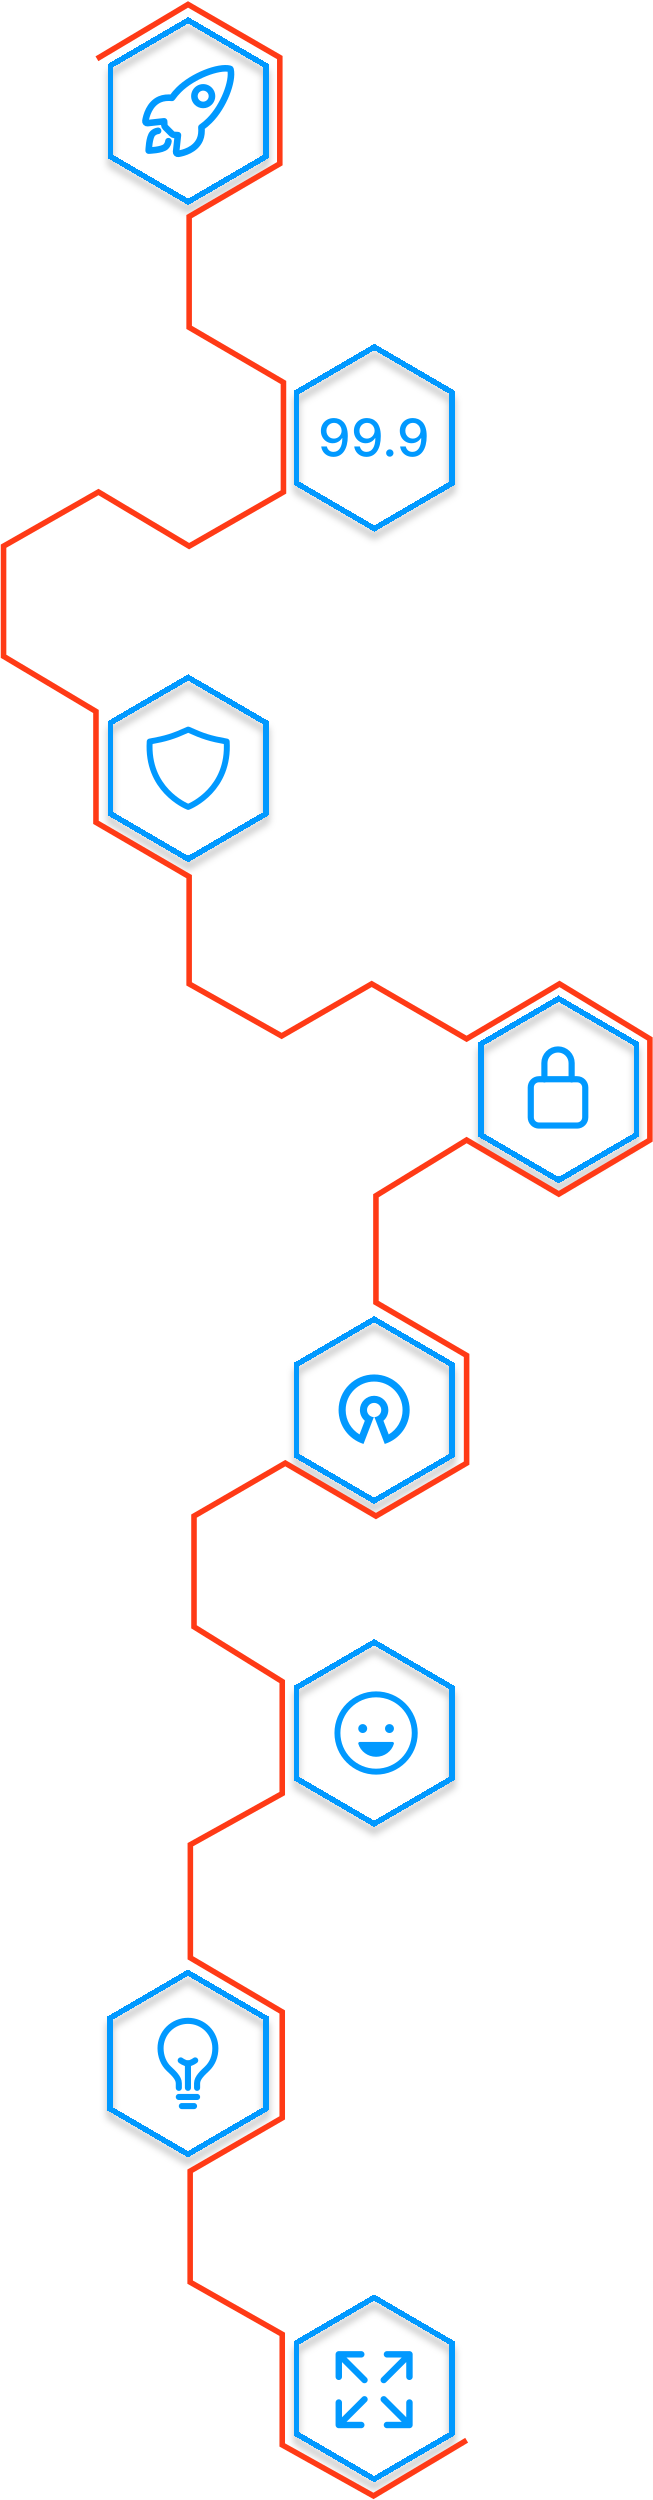
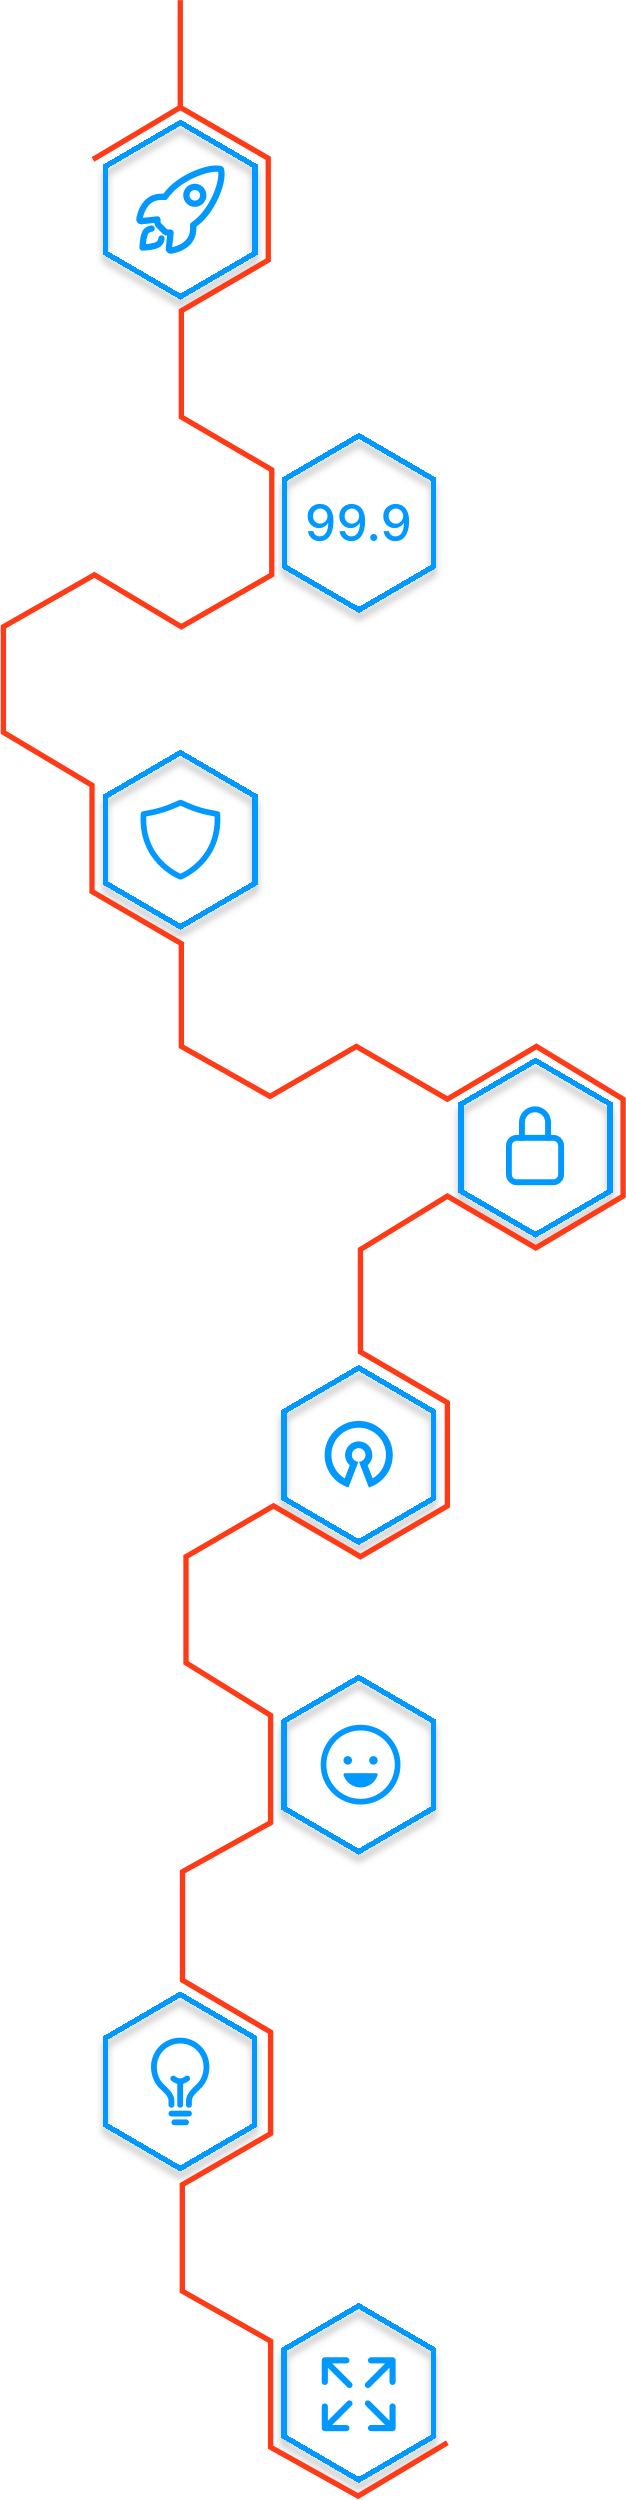
- <svg xmlns="http://www.w3.org/2000/svg" width="352" height="1348" viewBox="0 0 352 1348" fill="none">
-   <path d="M180.089 225.419C180.998 225.426 181.893 225.592 182.774 225.917C183.656 226.241 184.451 226.772 185.161 227.508C185.876 228.243 186.446 229.238 186.871 230.49C187.302 231.737 187.52 233.288 187.527 235.144C187.527 236.927 187.348 238.515 186.99 239.907C186.632 241.292 186.118 242.462 185.449 243.417C184.786 244.371 183.981 245.097 183.033 245.594C182.085 246.091 181.018 246.34 179.831 246.34C178.618 246.34 177.541 246.101 176.599 245.624C175.658 245.147 174.893 244.487 174.303 243.645C173.713 242.797 173.345 241.822 173.199 240.722H176.232C176.43 241.597 176.835 242.306 177.445 242.85C178.061 243.387 178.857 243.655 179.831 243.655C181.322 243.655 182.486 243.006 183.321 241.706C184.156 240.401 184.577 238.578 184.584 236.238H184.425C184.08 236.808 183.649 237.298 183.132 237.709C182.622 238.12 182.048 238.438 181.412 238.664C180.776 238.889 180.096 239.002 179.374 239.002C178.2 239.002 177.133 238.714 176.172 238.137C175.211 237.56 174.445 236.768 173.875 235.76C173.305 234.753 173.02 233.603 173.02 232.31C173.02 231.024 173.312 229.857 173.895 228.81C174.485 227.763 175.307 226.934 176.361 226.324C177.421 225.708 178.664 225.406 180.089 225.419ZM180.099 228.005C179.324 228.005 178.625 228.197 178.001 228.581C177.385 228.959 176.898 229.473 176.54 230.123C176.182 230.766 176.003 231.482 176.003 232.27C176.003 233.059 176.175 233.775 176.52 234.418C176.871 235.054 177.348 235.562 177.952 235.939C178.562 236.311 179.258 236.496 180.04 236.496C180.623 236.496 181.167 236.383 181.67 236.158C182.174 235.933 182.615 235.621 182.993 235.223C183.371 234.819 183.666 234.362 183.878 233.851C184.09 233.341 184.196 232.804 184.196 232.241C184.196 231.491 184.017 230.795 183.659 230.152C183.308 229.509 182.824 228.992 182.207 228.601C181.591 228.204 180.888 228.005 180.099 228.005ZM197.89 225.419C198.798 225.426 199.693 225.592 200.575 225.917C201.457 226.241 202.252 226.772 202.961 227.508C203.677 228.243 204.247 229.238 204.672 230.49C205.102 231.737 205.321 233.288 205.328 235.144C205.328 236.927 205.149 238.515 204.791 239.907C204.433 241.292 203.919 242.462 203.25 243.417C202.587 244.371 201.781 245.097 200.833 245.594C199.886 246.091 198.818 246.34 197.632 246.34C196.419 246.34 195.342 246.101 194.4 245.624C193.459 245.147 192.693 244.487 192.103 243.645C191.513 242.797 191.145 241.822 191 240.722H194.032C194.231 241.597 194.636 242.306 195.245 242.85C195.862 243.387 196.657 243.655 197.632 243.655C199.123 243.655 200.287 243.006 201.122 241.706C201.957 240.401 202.378 238.578 202.385 236.238H202.225C201.881 236.808 201.45 237.298 200.933 237.709C200.422 238.12 199.849 238.438 199.213 238.664C198.576 238.889 197.897 239.002 197.174 239.002C196.001 239.002 194.934 238.714 193.973 238.137C193.011 237.56 192.246 236.768 191.676 235.76C191.106 234.753 190.821 233.603 190.821 232.31C190.821 231.024 191.112 229.857 191.696 228.81C192.286 227.763 193.108 226.934 194.162 226.324C195.222 225.708 196.465 225.406 197.89 225.419ZM197.9 228.005C197.125 228.005 196.425 228.197 195.802 228.581C195.186 228.959 194.699 229.473 194.341 230.123C193.983 230.766 193.804 231.482 193.804 232.27C193.804 233.059 193.976 233.775 194.321 234.418C194.672 235.054 195.149 235.562 195.752 235.939C196.362 236.311 197.058 236.496 197.841 236.496C198.424 236.496 198.967 236.383 199.471 236.158C199.975 235.933 200.416 235.621 200.794 235.223C201.172 234.819 201.467 234.362 201.679 233.851C201.891 233.341 201.997 232.804 201.997 232.241C201.997 231.491 201.818 230.795 201.46 230.152C201.109 229.509 200.625 228.992 200.008 228.601C199.392 228.204 198.689 228.005 197.9 228.005ZM210.18 246.25C209.636 246.25 209.169 246.058 208.778 245.674C208.387 245.283 208.191 244.812 208.191 244.262C208.191 243.718 208.387 243.254 208.778 242.87C209.169 242.479 209.636 242.283 210.18 242.283C210.724 242.283 211.191 242.479 211.582 242.87C211.973 243.254 212.169 243.718 212.169 244.262C212.169 244.626 212.076 244.961 211.89 245.266C211.711 245.564 211.473 245.803 211.174 245.982C210.876 246.161 210.545 246.25 210.18 246.25ZM222.636 225.419C223.545 225.426 224.439 225.592 225.321 225.917C226.203 226.241 226.998 226.772 227.707 227.508C228.423 228.243 228.993 229.238 229.418 230.49C229.848 231.737 230.067 233.288 230.074 235.144C230.074 236.927 229.895 238.515 229.537 239.907C229.179 241.292 228.665 242.462 227.996 243.417C227.333 244.371 226.527 245.097 225.58 245.594C224.632 246.091 223.564 246.34 222.378 246.34C221.165 246.34 220.088 246.101 219.146 245.624C218.205 245.147 217.439 244.487 216.849 243.645C216.259 242.797 215.892 241.822 215.746 240.722H218.778C218.977 241.597 219.382 242.306 219.991 242.85C220.608 243.387 221.403 243.655 222.378 243.655C223.869 243.655 225.033 243.006 225.868 241.706C226.703 240.401 227.124 238.578 227.131 236.238H226.972C226.627 236.808 226.196 237.298 225.679 237.709C225.169 238.12 224.595 238.438 223.959 238.664C223.322 238.889 222.643 239.002 221.92 239.002C220.747 239.002 219.68 238.714 218.719 238.137C217.758 237.56 216.992 236.768 216.422 235.76C215.852 234.753 215.567 233.603 215.567 232.31C215.567 231.024 215.858 229.857 216.442 228.81C217.032 227.763 217.854 226.934 218.908 226.324C219.968 225.708 221.211 225.406 222.636 225.419ZM222.646 228.005C221.871 228.005 221.171 228.197 220.548 228.581C219.932 228.959 219.445 229.473 219.087 230.123C218.729 230.766 218.55 231.482 218.55 232.27C218.55 233.059 218.722 233.775 219.067 234.418C219.418 235.054 219.895 235.562 220.499 235.939C221.108 236.311 221.804 236.496 222.587 236.496C223.17 236.496 223.714 236.383 224.217 236.158C224.721 235.933 225.162 235.621 225.54 235.223C225.918 234.819 226.213 234.362 226.425 233.851C226.637 233.341 226.743 232.804 226.743 232.241C226.743 231.491 226.564 230.795 226.206 230.152C225.855 229.509 225.371 228.992 224.754 228.601C224.138 228.204 223.435 228.005 222.646 228.005Z" fill="#0199FF" />
+ <svg xmlns="http://www.w3.org/2000/svg" width="352" height="1406" viewBox="0 0 352 1406" fill="none">
+   <path d="M180.089 283.42C180.998 283.426 181.893 283.592 182.774 283.917C183.656 284.242 184.451 284.772 185.161 285.508C185.876 286.244 186.446 287.238 186.871 288.491C187.302 289.737 187.52 291.288 187.527 293.144C187.527 294.927 187.348 296.515 186.99 297.907C186.632 299.292 186.118 300.462 185.449 301.417C184.786 302.371 183.981 303.097 183.033 303.594C182.085 304.092 181.018 304.34 179.831 304.34C178.618 304.34 177.541 304.102 176.599 303.624C175.658 303.147 174.893 302.487 174.303 301.646C173.713 300.797 173.345 299.823 173.199 298.722H176.232C176.43 299.597 176.835 300.307 177.445 300.85C178.061 301.387 178.857 301.656 179.831 301.656C181.322 301.656 182.486 301.006 183.321 299.707C184.156 298.401 184.577 296.578 184.584 294.238H184.425C184.08 294.808 183.649 295.299 183.132 295.709C182.622 296.12 182.048 296.439 181.412 296.664C180.776 296.889 180.096 297.002 179.374 297.002C178.2 297.002 177.133 296.714 176.172 296.137C175.211 295.56 174.445 294.768 173.875 293.761C173.305 292.753 173.02 291.603 173.02 290.31C173.02 289.024 173.312 287.858 173.895 286.81C174.485 285.763 175.307 284.934 176.361 284.325C177.421 283.708 178.664 283.406 180.089 283.42ZM180.099 286.005C179.324 286.005 178.625 286.197 178.001 286.582C177.385 286.959 176.898 287.473 176.54 288.123C176.182 288.766 176.003 289.482 176.003 290.271C176.003 291.059 176.175 291.775 176.52 292.418C176.871 293.055 177.348 293.562 177.952 293.94C178.562 294.311 179.258 294.496 180.04 294.496C180.623 294.496 181.167 294.384 181.67 294.158C182.174 293.933 182.615 293.621 182.993 293.224C183.371 292.819 183.666 292.362 183.878 291.852C184.09 291.341 184.196 290.804 184.196 290.241C184.196 289.492 184.017 288.796 183.659 288.153C183.308 287.51 182.824 286.993 182.207 286.602C181.591 286.204 180.888 286.005 180.099 286.005ZM197.89 283.42C198.798 283.426 199.693 283.592 200.575 283.917C201.457 284.242 202.252 284.772 202.961 285.508C203.677 286.244 204.247 287.238 204.672 288.491C205.102 289.737 205.321 291.288 205.328 293.144C205.328 294.927 205.149 296.515 204.791 297.907C204.433 299.292 203.919 300.462 203.25 301.417C202.587 302.371 201.781 303.097 200.833 303.594C199.886 304.092 198.818 304.34 197.632 304.34C196.419 304.34 195.342 304.102 194.4 303.624C193.459 303.147 192.693 302.487 192.103 301.646C191.513 300.797 191.145 299.823 191 298.722H194.032C194.231 299.597 194.636 300.307 195.245 300.85C195.862 301.387 196.657 301.656 197.632 301.656C199.123 301.656 200.287 301.006 201.122 299.707C201.957 298.401 202.378 296.578 202.385 294.238H202.225C201.881 294.808 201.45 295.299 200.933 295.709C200.422 296.12 199.849 296.439 199.213 296.664C198.576 296.889 197.897 297.002 197.174 297.002C196.001 297.002 194.934 296.714 193.973 296.137C193.011 295.56 192.246 294.768 191.676 293.761C191.106 292.753 190.821 291.603 190.821 290.31C190.821 289.024 191.112 287.858 191.696 286.81C192.286 285.763 193.108 284.934 194.162 284.325C195.222 283.708 196.465 283.406 197.89 283.42ZM197.9 286.005C197.125 286.005 196.425 286.197 195.802 286.582C195.186 286.959 194.699 287.473 194.341 288.123C193.983 288.766 193.804 289.482 193.804 290.271C193.804 291.059 193.976 291.775 194.321 292.418C194.672 293.055 195.149 293.562 195.752 293.94C196.362 294.311 197.058 294.496 197.841 294.496C198.424 294.496 198.967 294.384 199.471 294.158C199.975 293.933 200.416 293.621 200.794 293.224C201.172 292.819 201.467 292.362 201.679 291.852C201.891 291.341 201.997 290.804 201.997 290.241C201.997 289.492 201.818 288.796 201.46 288.153C201.109 287.51 200.625 286.993 200.008 286.602C199.392 286.204 198.689 286.005 197.9 286.005ZM210.18 304.251C209.636 304.251 209.169 304.058 208.778 303.674C208.387 303.283 208.191 302.812 208.191 302.262C208.191 301.718 208.387 301.254 208.778 300.87C209.169 300.479 209.636 300.283 210.18 300.283C210.724 300.283 211.191 300.479 211.582 300.87C211.973 301.254 212.169 301.718 212.169 302.262C212.169 302.627 212.076 302.961 211.89 303.266C211.711 303.565 211.473 303.803 211.174 303.982C210.876 304.161 210.545 304.251 210.18 304.251ZM222.636 283.42C223.545 283.426 224.439 283.592 225.321 283.917C226.203 284.242 226.998 284.772 227.707 285.508C228.423 286.244 228.993 287.238 229.418 288.491C229.848 289.737 230.067 291.288 230.074 293.144C230.074 294.927 229.895 296.515 229.537 297.907C229.179 299.292 228.665 300.462 227.996 301.417C227.333 302.371 226.527 303.097 225.58 303.594C224.632 304.092 223.564 304.34 222.378 304.34C221.165 304.34 220.088 304.102 219.146 303.624C218.205 303.147 217.439 302.487 216.849 301.646C216.259 300.797 215.892 299.823 215.746 298.722H218.778C218.977 299.597 219.382 300.307 219.991 300.85C220.608 301.387 221.403 301.656 222.378 301.656C223.869 301.656 225.033 301.006 225.868 299.707C226.703 298.401 227.124 296.578 227.131 294.238H226.972C226.627 294.808 226.196 295.299 225.679 295.709C225.169 296.12 224.595 296.439 223.959 296.664C223.322 296.889 222.643 297.002 221.92 297.002C220.747 297.002 219.68 296.714 218.719 296.137C217.758 295.56 216.992 294.768 216.422 293.761C215.852 292.753 215.567 291.603 215.567 290.31C215.567 289.024 215.858 287.858 216.442 286.81C217.032 285.763 217.854 284.934 218.908 284.325C219.968 283.708 221.211 283.406 222.636 283.42ZM222.646 286.005C221.871 286.005 221.171 286.197 220.548 286.582C219.932 286.959 219.445 287.473 219.087 288.123C218.729 288.766 218.55 289.482 218.55 290.271C218.55 291.059 218.722 291.775 219.067 292.418C219.418 293.055 219.895 293.562 220.499 293.94C221.108 294.311 221.804 294.496 222.587 294.496C223.17 294.496 223.714 294.384 224.217 294.158C224.721 293.933 225.162 293.621 225.54 293.224C225.918 292.819 226.213 292.362 226.425 291.852C226.637 291.341 226.743 290.804 226.743 290.241C226.743 289.492 226.564 288.796 226.206 288.153C225.855 287.51 225.371 286.993 224.754 286.602C224.138 286.204 223.435 286.005 222.646 286.005Z" fill="#0199FF" />
  <g filter="url(#filter0_d_57_746)">
-     <path d="M143.444 438.725L101.477 463.197L59.51 438.725L59.51 389.755L101.477 365.284L143.444 389.755L143.444 438.725Z" stroke="#0199FF" stroke-width="3" shape-rendering="crispEdges" />
+     <path d="M143.444 496.725L101.477 521.197L59.51 496.725L59.51 447.756L101.477 423.284L143.444 447.756L143.444 496.725Z" stroke="#0199FF" stroke-width="3" shape-rendering="crispEdges" />
  </g>
  <g filter="url(#filter1_d_57_746)">
-     <path d="M343.158 611.912L301.191 636.384L259.224 611.912L259.224 562.943L301.191 538.471L343.158 562.943L343.158 611.912Z" stroke="#0199FF" stroke-width="3" shape-rendering="crispEdges" />
+     <path d="M343.158 669.912L301.191 694.384L259.224 669.912L259.224 620.943L301.191 596.471L343.158 620.943L343.158 669.912Z" stroke="#0199FF" stroke-width="3" shape-rendering="crispEdges" />
  </g>
  <g filter="url(#filter2_d_57_746)">
-     <path d="M243.691 784.761L201.724 809.233L159.758 784.761L159.758 735.792L201.724 711.32L243.691 735.792L243.691 784.761Z" stroke="#0199FF" stroke-width="3" shape-rendering="crispEdges" />
+     <path d="M243.691 842.761L201.724 867.233L159.758 842.761L159.758 793.792L201.724 769.32L243.691 793.792L243.691 842.761Z" stroke="#0199FF" stroke-width="3" shape-rendering="crispEdges" />
  </g>
  <g filter="url(#filter3_d_57_746)">
-     <path d="M243.693 958.925L201.726 983.397L159.759 958.925L159.759 909.955L201.726 885.484L243.693 909.955L243.693 958.925Z" stroke="#0199FF" stroke-width="3" shape-rendering="crispEdges" />
+     <path d="M243.693 1016.93L201.726 1041.4L159.759 1016.93L159.759 967.955L201.726 943.484L243.693 967.955L243.693 1016.93Z" stroke="#0199FF" stroke-width="3" shape-rendering="crispEdges" />
  </g>
  <g filter="url(#filter4_d_57_746)">
-     <path d="M143.309 1137.1L101.342 1161.58L59.375 1137.1L59.375 1088.13L101.342 1063.66L143.309 1088.13L143.309 1137.1Z" stroke="#0199FF" stroke-width="3" shape-rendering="crispEdges" />
+     <path d="M143.309 1195.1L101.342 1219.58L59.375 1195.1L59.375 1146.13L101.342 1121.66L143.309 1146.13L143.309 1195.1Z" stroke="#0199FF" stroke-width="3" shape-rendering="crispEdges" />
  </g>
  <g filter="url(#filter5_d_57_746)">
-     <path d="M243.691 1312.27L201.724 1336.74L159.757 1312.27L159.757 1263.3L201.724 1238.83L243.691 1263.3L243.691 1312.27Z" stroke="#0199FF" stroke-width="3" shape-rendering="crispEdges" />
+     <path d="M243.691 1370.27L201.724 1394.74L159.757 1370.27L159.757 1321.3L201.724 1296.83L243.691 1321.3L243.691 1370.27Z" stroke="#0199FF" stroke-width="3" shape-rendering="crispEdges" />
  </g>
  <g filter="url(#filter6_d_57_746)">
-     <path d="M243.826 260.546L201.859 285.018L159.892 260.546L159.892 211.577L201.859 187.105L243.826 211.577L243.826 260.546Z" stroke="#0199FF" stroke-width="3" shape-rendering="crispEdges" />
+     <path d="M243.826 318.547L201.859 343.018L159.892 318.547L159.892 269.577L201.859 245.105L243.826 269.577L243.826 318.547Z" stroke="#0199FF" stroke-width="3" shape-rendering="crispEdges" />
  </g>
  <g filter="url(#filter7_d_57_746)">
-     <path d="M143.443 84.376L101.476 108.847L59.51 84.376L59.51 35.406L101.476 10.934L143.443 35.406L143.443 84.376Z" stroke="#0199FF" stroke-width="3" shape-rendering="crispEdges" />
+     <path d="M143.443 142.376L101.476 166.848L59.51 142.376L59.51 93.406L101.476 68.934L143.443 93.406L143.443 142.376Z" stroke="#0199FF" stroke-width="3" shape-rendering="crispEdges" />
  </g>
-   <path d="M52.267 31.68L101.382 2.389L150.868 31.027V88.274L101.982 116.785V176.529L152.836 206.227V265.284L101.982 294.494L53.096 265.284L1.913 294.494L1.913 353.87L51.746 383.623V443.412L101.982 472.688V530.51L151.852 558.6L200.41 530.51L251.593 560.166L301.681 530.51L350.413 560.166V614.704L301.297 643.832L251.593 614.704L202.707 644.727V702.306L251.593 730.85V788.923L202.707 817.467L153.821 788.923L104.607 817.467V877.18L152.18 906.708V967.078L102.638 994.638V1055.66L152.18 1084.86V1141.95L102.533 1170.67V1230.55L152.18 1258.66V1318.32L201.381 1345.81L251.619 1315.78" stroke="#FF3A16" stroke-width="3" />
-   <path d="M195.575 934.44C196.903 934.44 197.98 933.363 197.98 932.035C197.98 930.707 196.903 929.63 195.575 929.63C194.247 929.63 193.17 930.707 193.17 932.035C193.17 933.363 194.247 934.44 195.575 934.44Z" fill="#0199FF" />
-   <path d="M202.795 947.267C198.243 947.267 194.415 944.308 193.204 940.269C193.17 940.149 193.165 940.023 193.188 939.9C193.212 939.778 193.264 939.662 193.34 939.563C193.416 939.464 193.514 939.384 193.627 939.33C193.739 939.276 193.863 939.248 193.988 939.25H211.593C211.718 939.248 211.842 939.276 211.954 939.33C212.067 939.384 212.165 939.464 212.241 939.563C212.317 939.662 212.369 939.778 212.393 939.9C212.416 940.023 212.411 940.149 212.377 940.269C211.176 944.308 207.347 947.267 202.795 947.267Z" fill="#0199FF" />
-   <path d="M210.005 934.44C211.333 934.44 212.41 933.363 212.41 932.035C212.41 930.707 211.333 929.63 210.005 929.63C208.677 929.63 207.6 930.707 207.6 932.035C207.6 933.363 208.677 934.44 210.005 934.44Z" fill="#0199FF" />
-   <path d="M202.79 955.284C214.302 955.284 223.634 945.952 223.634 934.44C223.634 922.928 214.302 913.596 202.79 913.596C191.278 913.596 181.946 922.928 181.946 934.44C181.946 945.952 191.278 955.284 202.79 955.284Z" stroke="#0199FF" stroke-width="3.207" stroke-miterlimit="10" />
-   <path d="M80.724 399.847C89.684 398.24 93.389 397.05 101.477 393.397C109.564 397.05 113.269 398.24 122.23 399.847C123.853 425.577 103.022 434.461 101.477 435.084C99.931 434.461 79.1 425.577 80.724 399.847Z" stroke="#0199FF" stroke-width="3.207" stroke-linecap="round" stroke-linejoin="round" />
-   <path d="M308.226 581.928V573.207C308.226 571.259 307.452 569.391 306.075 568.014C304.698 566.637 302.83 565.863 300.882 565.863C298.935 565.863 297.067 566.637 295.69 568.014C294.312 569.391 293.539 571.259 293.539 573.207V581.928" stroke="#0199FF" stroke-width="3.322" stroke-linecap="round" stroke-linejoin="round" />
-   <path d="M311.164 581.928H290.601C288.168 581.928 286.195 583.9 286.195 586.334V602.49C286.195 604.924 288.168 606.896 290.601 606.896H311.164C313.597 606.896 315.57 604.924 315.57 602.49V586.334C315.57 583.9 313.597 581.928 311.164 581.928Z" stroke="#0199FF" stroke-width="3.322" stroke-linecap="round" stroke-linejoin="round" />
-   <path d="M201.726 741.11C212.312 741.11 220.893 749.691 220.893 760.277C220.893 768.709 215.447 775.87 207.881 778.433L207.447 778.575L201.882 764.104C203.93 764.014 205.56 762.297 205.56 760.277C205.56 758.159 203.843 756.443 201.726 756.443C199.609 756.443 197.893 758.159 197.893 760.277C197.893 762.34 199.524 764.023 201.567 764.107L196.003 778.574L195.571 778.433C188.005 775.87 182.56 768.709 182.56 760.277C182.56 749.691 191.141 741.11 201.726 741.11ZM201.726 744.943C193.258 744.943 186.393 751.808 186.393 760.277C186.393 765.873 189.392 770.77 193.87 773.447L196.705 766.071C195.085 764.665 194.06 762.591 194.06 760.277C194.06 756.042 197.492 752.61 201.726 752.61C205.96 752.61 209.393 756.042 209.393 760.277C209.393 762.591 208.368 764.666 206.746 766.071C207.831 768.896 208.777 771.355 209.582 773.45C214.06 770.77 217.06 765.874 217.06 760.277C217.06 751.808 210.195 744.943 201.726 744.943Z" fill="#0199FF" />
-   <path d="M220.776 1295.44V1307.56H208.652M219.671 1306.45L206.92 1293.71M182.672 1281.58V1269.46H194.796M183.776 1270.56L196.528 1283.31M208.652 1269.46H220.776V1281.58M219.668 1270.56L206.92 1283.31M194.796 1307.56H182.672V1295.44M183.78 1306.46L196.528 1293.71" stroke="#0199FF" stroke-width="3.464" stroke-linecap="round" stroke-linejoin="round" />
-   <path d="M124.317 37.452C124.298 37.361 124.254 37.278 124.189 37.211C124.124 37.144 124.041 37.097 123.951 37.076C117.916 35.6 103.975 40.859 96.414 48.415C95.067 49.751 93.838 51.202 92.742 52.752C90.411 52.541 88.081 52.718 86.097 53.584C80.493 56.048 78.863 62.482 78.408 65.244C78.383 65.396 78.394 65.551 78.439 65.697C78.484 65.844 78.562 65.978 78.667 66.09C78.772 66.201 78.901 66.287 79.045 66.341C79.189 66.394 79.343 66.414 79.496 66.399L88.493 65.411C88.499 66.09 88.54 66.767 88.615 67.442C88.662 67.908 88.87 68.343 89.203 68.672L92.686 72.156C93.016 72.49 93.452 72.698 93.918 72.744C94.589 72.819 95.262 72.86 95.937 72.866L94.95 81.856C94.935 82.008 94.955 82.162 95.008 82.305C95.062 82.449 95.148 82.578 95.259 82.683C95.371 82.788 95.505 82.866 95.651 82.911C95.797 82.956 95.952 82.966 96.103 82.942C98.867 82.498 105.314 80.868 107.764 75.266C108.629 73.279 108.807 70.961 108.607 68.641C110.161 67.546 111.616 66.318 112.956 64.969C120.545 57.423 125.771 43.788 124.317 37.452ZM106.211 55.193C105.548 54.531 105.097 53.686 104.914 52.767C104.731 51.848 104.825 50.895 105.183 50.029C105.542 49.163 106.149 48.423 106.929 47.902C107.708 47.381 108.624 47.103 109.562 47.103C110.499 47.103 111.415 47.381 112.194 47.902C112.974 48.423 113.581 49.163 113.94 50.029C114.298 50.895 114.392 51.848 114.209 52.767C114.026 53.686 113.575 54.531 112.912 55.193C112.472 55.634 111.95 55.983 111.375 56.222C110.8 56.46 110.184 56.583 109.562 56.583C108.939 56.583 108.323 56.46 107.748 56.222C107.173 55.983 106.651 55.634 106.211 55.193Z" stroke="#0199FF" stroke-width="3.551" stroke-linecap="round" stroke-linejoin="round" />
-   <path d="M85.234 70.544C84.128 70.68 83.099 71.181 82.31 71.969C80.355 73.931 80.169 81.198 80.169 81.198C80.169 81.198 87.441 81.013 89.397 79.055C90.188 78.268 90.69 77.237 90.823 76.129" stroke="#0199FF" stroke-width="3.551" stroke-linecap="round" stroke-linejoin="round" />
-   <path d="M106.267 1125.75V1123.29C106.267 1120.31 109.504 1117.5 111.603 1115.49C114.563 1112.66 116.118 1108.86 116.118 1104.41C116.118 1096.2 109.579 1089.63 101.342 1089.63C99.4 1089.63 97.476 1090.01 95.681 1090.75C93.886 1091.49 92.255 1092.58 90.882 1093.95C89.508 1095.32 88.42 1096.95 87.68 1098.75C86.939 1100.54 86.561 1102.47 86.566 1104.41C86.566 1108.7 88.188 1112.76 91.081 1115.49C93.169 1117.46 96.417 1120.28 96.417 1123.29V1125.75M98.058 1135.6H104.626M96.417 1130.68H106.267M101.342 1125.75V1112.62" stroke="#0199FF" stroke-width="3.284" stroke-linecap="round" stroke-linejoin="round" />
-   <path d="M105.241 1110.98C105.241 1110.98 103.034 1112.62 101.342 1112.62C99.65 1112.62 97.443 1110.98 97.443 1110.98" stroke="#0199FF" stroke-width="3.284" stroke-linecap="round" stroke-linejoin="round" />
+   <path d="M101.382 60.389L150.868 89.027V146.274L101.982 174.785V234.529L152.836 264.227V323.284L101.982 352.495L53.096 323.284L1.913 352.495L1.913 411.87L51.746 441.623V501.412L101.982 530.688V588.51L151.852 616.601L200.41 588.51L251.593 618.166L301.681 588.51L350.413 618.166V672.705L301.297 701.832L251.593 672.705L202.707 702.727V760.306L251.593 788.85V846.923L202.707 875.467L153.821 846.923L104.607 875.467V935.18L152.18 964.708V1025.08L102.638 1052.64V1113.66L152.18 1142.86V1199.95L102.533 1228.67V1288.55L152.18 1316.66V1376.32L201.381 1403.81L251.619 1373.78M101.382 60.389L52.267 89.68M101.382 60.389V0.072" stroke="#FF3A16" stroke-width="3" />
+   <path d="M195.575 992.44C196.903 992.44 197.98 991.363 197.98 990.035C197.98 988.707 196.903 987.63 195.575 987.63C194.247 987.63 193.17 988.707 193.17 990.035C193.17 991.363 194.247 992.44 195.575 992.44Z" fill="#0199FF" />
+   <path d="M202.795 1005.27C198.243 1005.27 194.415 1002.31 193.204 998.269C193.17 998.149 193.165 998.023 193.188 997.9C193.212 997.778 193.264 997.662 193.34 997.563C193.416 997.464 193.514 997.384 193.627 997.33C193.739 997.276 193.863 997.248 193.988 997.25H211.593C211.718 997.248 211.842 997.276 211.954 997.33C212.067 997.384 212.165 997.464 212.241 997.563C212.317 997.662 212.369 997.778 212.393 997.9C212.416 998.023 212.411 998.149 212.377 998.269C211.176 1002.31 207.347 1005.27 202.795 1005.27Z" fill="#0199FF" />
+   <path d="M210.005 992.44C211.333 992.44 212.41 991.363 212.41 990.035C212.41 988.707 211.333 987.63 210.005 987.63C208.677 987.63 207.6 988.707 207.6 990.035C207.6 991.363 208.677 992.44 210.005 992.44Z" fill="#0199FF" />
+   <path d="M202.79 1013.28C214.302 1013.28 223.634 1003.95 223.634 992.44C223.634 980.928 214.302 971.596 202.79 971.596C191.278 971.596 181.946 980.928 181.946 992.44C181.946 1003.95 191.278 1013.28 202.79 1013.28Z" stroke="#0199FF" stroke-width="3.207" stroke-miterlimit="10" />
+   <path d="M80.724 457.848C89.684 456.24 93.389 455.05 101.477 451.397C109.564 455.05 113.269 456.24 122.23 457.848C123.853 483.577 103.022 492.462 101.477 493.084C99.931 492.462 79.1 483.577 80.724 457.848Z" stroke="#0199FF" stroke-width="3.207" stroke-linecap="round" stroke-linejoin="round" />
+   <path d="M308.226 639.928V631.207C308.226 629.259 307.452 627.391 306.075 626.014C304.698 624.637 302.83 623.863 300.882 623.863C298.935 623.863 297.067 624.637 295.69 626.014C294.312 627.391 293.539 629.259 293.539 631.207V639.928" stroke="#0199FF" stroke-width="3.322" stroke-linecap="round" stroke-linejoin="round" />
+   <path d="M311.164 639.928H290.601C288.168 639.928 286.195 641.9 286.195 644.334V660.49C286.195 662.924 288.168 664.896 290.601 664.896H311.164C313.597 664.896 315.57 662.924 315.57 660.49V644.334C315.57 641.9 313.597 639.928 311.164 639.928Z" stroke="#0199FF" stroke-width="3.322" stroke-linecap="round" stroke-linejoin="round" />
+   <path d="M201.726 799.11C212.312 799.11 220.893 807.691 220.893 818.277C220.893 826.709 215.447 833.87 207.881 836.433L207.447 836.575L201.882 822.104C203.93 822.014 205.56 820.297 205.56 818.277C205.56 816.159 203.843 814.443 201.726 814.443C199.609 814.443 197.893 816.159 197.893 818.277C197.893 820.34 199.524 822.023 201.567 822.107L196.003 836.574L195.571 836.433C188.005 833.87 182.56 826.709 182.56 818.277C182.56 807.691 191.141 799.11 201.726 799.11ZM201.726 802.943C193.258 802.943 186.393 809.808 186.393 818.277C186.393 823.873 189.392 828.77 193.87 831.447L196.705 824.071C195.085 822.665 194.06 820.591 194.06 818.277C194.06 814.042 197.492 810.61 201.726 810.61C205.96 810.61 209.393 814.042 209.393 818.277C209.393 820.591 208.368 822.666 206.746 824.071C207.831 826.896 208.777 829.355 209.582 831.45C214.06 828.77 217.06 823.874 217.06 818.277C217.06 809.808 210.195 802.943 201.726 802.943Z" fill="#0199FF" />
+   <path d="M220.776 1353.44V1365.56H208.652M219.671 1364.45L206.92 1351.71M182.672 1339.58V1327.46H194.796M183.776 1328.56L196.528 1341.31M208.652 1327.46H220.776V1339.58M219.668 1328.56L206.92 1341.31M194.796 1365.56H182.672V1353.44M183.78 1364.46L196.528 1351.71" stroke="#0199FF" stroke-width="3.464" stroke-linecap="round" stroke-linejoin="round" />
+   <path d="M124.317 95.453C124.298 95.362 124.254 95.278 124.189 95.211C124.124 95.144 124.041 95.098 123.951 95.076C117.916 93.6 103.975 98.86 96.414 106.415C95.067 107.751 93.838 109.203 92.742 110.752C90.411 110.541 88.081 110.719 86.097 111.584C80.493 114.048 78.863 120.482 78.408 123.245C78.383 123.396 78.394 123.551 78.439 123.698C78.484 123.844 78.562 123.979 78.667 124.09C78.772 124.202 78.901 124.288 79.045 124.341C79.189 124.395 79.343 124.414 79.496 124.399L88.493 123.411C88.499 124.09 88.54 124.768 88.615 125.442C88.662 125.908 88.87 126.343 89.203 126.673L92.686 130.156C93.016 130.49 93.452 130.698 93.918 130.744C94.589 130.819 95.262 130.86 95.937 130.867L94.95 139.856C94.935 140.008 94.955 140.162 95.008 140.305C95.062 140.449 95.148 140.578 95.259 140.683C95.371 140.788 95.505 140.866 95.651 140.911C95.797 140.956 95.952 140.967 96.103 140.942C98.867 140.498 105.314 138.868 107.764 133.266C108.629 131.279 108.807 128.961 108.607 126.642C110.161 125.547 111.616 124.318 112.956 122.969C120.545 115.423 125.771 101.788 124.317 95.453ZM106.211 113.193C105.548 112.531 105.097 111.686 104.914 110.767C104.731 109.848 104.825 108.895 105.183 108.029C105.542 107.163 106.149 106.423 106.929 105.902C107.708 105.381 108.624 105.104 109.562 105.104C110.499 105.104 111.415 105.381 112.194 105.902C112.974 106.423 113.581 107.163 113.94 108.029C114.298 108.895 114.392 109.848 114.209 110.767C114.026 111.686 113.575 112.531 112.912 113.193C112.472 113.634 111.95 113.984 111.375 114.222C110.8 114.461 110.184 114.583 109.562 114.583C108.939 114.583 108.323 114.461 107.748 114.222C107.173 113.984 106.651 113.634 106.211 113.193Z" stroke="#0199FF" stroke-width="3.551" stroke-linecap="round" stroke-linejoin="round" />
+   <path d="M85.234 128.544C84.128 128.68 83.099 129.182 82.31 129.969C80.355 131.931 80.169 139.198 80.169 139.198C80.169 139.198 87.441 139.013 89.397 137.055C90.188 136.268 90.69 135.237 90.823 134.129" stroke="#0199FF" stroke-width="3.551" stroke-linecap="round" stroke-linejoin="round" />
+   <path d="M106.267 1183.75V1181.29C106.267 1178.31 109.504 1175.5 111.603 1173.49C114.563 1170.66 116.118 1166.86 116.118 1162.41C116.118 1154.2 109.579 1147.63 101.342 1147.63C99.4 1147.63 97.476 1148.01 95.681 1148.75C93.886 1149.49 92.255 1150.58 90.882 1151.95C89.508 1153.32 88.42 1154.95 87.68 1156.75C86.939 1158.54 86.561 1160.47 86.566 1162.41C86.566 1166.7 88.188 1170.76 91.081 1173.49C93.169 1175.46 96.417 1178.28 96.417 1181.29V1183.75M98.058 1193.6H104.626M96.417 1188.68H106.267M101.342 1183.75V1170.62" stroke="#0199FF" stroke-width="3.284" stroke-linecap="round" stroke-linejoin="round" />
+   <path d="M105.241 1168.98C105.241 1168.98 103.034 1170.62 101.342 1170.62C99.65 1170.62 97.443 1168.98 97.443 1168.98" stroke="#0199FF" stroke-width="3.284" stroke-linecap="round" stroke-linejoin="round" />
  <defs>
-     <filter id="filter0_d_57_746" x="54.01" y="363.547" width="94.934" height="109.386" filterUnits="userSpaceOnUse" color-interpolation-filters="sRGB">
+     <filter id="filter0_d_57_746" x="54.01" y="421.547" width="94.934" height="109.386" filterUnits="userSpaceOnUse" color-interpolation-filters="sRGB">
      <feFlood flood-opacity="0" result="BackgroundImageFix" />
      <feColorMatrix in="SourceAlpha" type="matrix" values="0 0 0 0 0 0 0 0 0 0 0 0 0 0 0 0 0 0 127 0" result="hardAlpha" />
      <feOffset dy="4" />
      <feGaussianBlur stdDeviation="2" />
      <feComposite in2="hardAlpha" operator="out" />
      <feColorMatrix type="matrix" values="0 0 0 0 0 0 0 0 0 0 0 0 0 0 0 0 0 0 0.25 0" />
      <feBlend mode="normal" in2="BackgroundImageFix" result="effect1_dropShadow_57_746" />
      <feBlend mode="normal" in="SourceGraphic" in2="effect1_dropShadow_57_746" result="shape" />
    </filter>
-     <filter id="filter1_d_57_746" x="253.724" y="536.734" width="94.934" height="109.386" filterUnits="userSpaceOnUse" color-interpolation-filters="sRGB">
+     <filter id="filter1_d_57_746" x="253.724" y="594.734" width="94.934" height="109.386" filterUnits="userSpaceOnUse" color-interpolation-filters="sRGB">
      <feFlood flood-opacity="0" result="BackgroundImageFix" />
      <feColorMatrix in="SourceAlpha" type="matrix" values="0 0 0 0 0 0 0 0 0 0 0 0 0 0 0 0 0 0 127 0" result="hardAlpha" />
      <feOffset dy="4" />
      <feGaussianBlur stdDeviation="2" />
      <feComposite in2="hardAlpha" operator="out" />
      <feColorMatrix type="matrix" values="0 0 0 0 0 0 0 0 0 0 0 0 0 0 0 0 0 0 0.25 0" />
      <feBlend mode="normal" in2="BackgroundImageFix" result="effect1_dropShadow_57_746" />
      <feBlend mode="normal" in="SourceGraphic" in2="effect1_dropShadow_57_746" result="shape" />
    </filter>
-     <filter id="filter2_d_57_746" x="154.257" y="709.583" width="94.934" height="109.386" filterUnits="userSpaceOnUse" color-interpolation-filters="sRGB">
+     <filter id="filter2_d_57_746" x="154.257" y="767.583" width="94.934" height="109.386" filterUnits="userSpaceOnUse" color-interpolation-filters="sRGB">
      <feFlood flood-opacity="0" result="BackgroundImageFix" />
      <feColorMatrix in="SourceAlpha" type="matrix" values="0 0 0 0 0 0 0 0 0 0 0 0 0 0 0 0 0 0 127 0" result="hardAlpha" />
      <feOffset dy="4" />
      <feGaussianBlur stdDeviation="2" />
      <feComposite in2="hardAlpha" operator="out" />
      <feColorMatrix type="matrix" values="0 0 0 0 0 0 0 0 0 0 0 0 0 0 0 0 0 0 0.25 0" />
      <feBlend mode="normal" in2="BackgroundImageFix" result="effect1_dropShadow_57_746" />
      <feBlend mode="normal" in="SourceGraphic" in2="effect1_dropShadow_57_746" result="shape" />
    </filter>
-     <filter id="filter3_d_57_746" x="154.259" y="883.747" width="94.934" height="109.386" filterUnits="userSpaceOnUse" color-interpolation-filters="sRGB">
+     <filter id="filter3_d_57_746" x="154.259" y="941.747" width="94.934" height="109.386" filterUnits="userSpaceOnUse" color-interpolation-filters="sRGB">
      <feFlood flood-opacity="0" result="BackgroundImageFix" />
      <feColorMatrix in="SourceAlpha" type="matrix" values="0 0 0 0 0 0 0 0 0 0 0 0 0 0 0 0 0 0 127 0" result="hardAlpha" />
      <feOffset dy="4" />
      <feGaussianBlur stdDeviation="2" />
      <feComposite in2="hardAlpha" operator="out" />
      <feColorMatrix type="matrix" values="0 0 0 0 0 0 0 0 0 0 0 0 0 0 0 0 0 0 0.25 0" />
      <feBlend mode="normal" in2="BackgroundImageFix" result="effect1_dropShadow_57_746" />
      <feBlend mode="normal" in="SourceGraphic" in2="effect1_dropShadow_57_746" result="shape" />
    </filter>
-     <filter id="filter4_d_57_746" x="53.875" y="1061.93" width="94.934" height="109.386" filterUnits="userSpaceOnUse" color-interpolation-filters="sRGB">
+     <filter id="filter4_d_57_746" x="53.875" y="1119.93" width="94.934" height="109.386" filterUnits="userSpaceOnUse" color-interpolation-filters="sRGB">
      <feFlood flood-opacity="0" result="BackgroundImageFix" />
      <feColorMatrix in="SourceAlpha" type="matrix" values="0 0 0 0 0 0 0 0 0 0 0 0 0 0 0 0 0 0 127 0" result="hardAlpha" />
      <feOffset dy="4" />
      <feGaussianBlur stdDeviation="2" />
      <feComposite in2="hardAlpha" operator="out" />
      <feColorMatrix type="matrix" values="0 0 0 0 0 0 0 0 0 0 0 0 0 0 0 0 0 0 0.25 0" />
      <feBlend mode="normal" in2="BackgroundImageFix" result="effect1_dropShadow_57_746" />
      <feBlend mode="normal" in="SourceGraphic" in2="effect1_dropShadow_57_746" result="shape" />
    </filter>
-     <filter id="filter5_d_57_746" x="154.257" y="1237.09" width="94.934" height="109.386" filterUnits="userSpaceOnUse" color-interpolation-filters="sRGB">
+     <filter id="filter5_d_57_746" x="154.257" y="1295.09" width="94.934" height="109.386" filterUnits="userSpaceOnUse" color-interpolation-filters="sRGB">
      <feFlood flood-opacity="0" result="BackgroundImageFix" />
      <feColorMatrix in="SourceAlpha" type="matrix" values="0 0 0 0 0 0 0 0 0 0 0 0 0 0 0 0 0 0 127 0" result="hardAlpha" />
      <feOffset dy="4" />
      <feGaussianBlur stdDeviation="2" />
      <feComposite in2="hardAlpha" operator="out" />
      <feColorMatrix type="matrix" values="0 0 0 0 0 0 0 0 0 0 0 0 0 0 0 0 0 0 0.25 0" />
      <feBlend mode="normal" in2="BackgroundImageFix" result="effect1_dropShadow_57_746" />
      <feBlend mode="normal" in="SourceGraphic" in2="effect1_dropShadow_57_746" result="shape" />
    </filter>
-     <filter id="filter6_d_57_746" x="154.392" y="185.368" width="94.934" height="109.386" filterUnits="userSpaceOnUse" color-interpolation-filters="sRGB">
+     <filter id="filter6_d_57_746" x="154.392" y="243.369" width="94.934" height="109.386" filterUnits="userSpaceOnUse" color-interpolation-filters="sRGB">
      <feFlood flood-opacity="0" result="BackgroundImageFix" />
      <feColorMatrix in="SourceAlpha" type="matrix" values="0 0 0 0 0 0 0 0 0 0 0 0 0 0 0 0 0 0 127 0" result="hardAlpha" />
      <feOffset dy="4" />
      <feGaussianBlur stdDeviation="2" />
      <feComposite in2="hardAlpha" operator="out" />
      <feColorMatrix type="matrix" values="0 0 0 0 0 0 0 0 0 0 0 0 0 0 0 0 0 0 0.25 0" />
      <feBlend mode="normal" in2="BackgroundImageFix" result="effect1_dropShadow_57_746" />
      <feBlend mode="normal" in="SourceGraphic" in2="effect1_dropShadow_57_746" result="shape" />
    </filter>
-     <filter id="filter7_d_57_746" x="54.009" y="9.198" width="94.934" height="109.386" filterUnits="userSpaceOnUse" color-interpolation-filters="sRGB">
+     <filter id="filter7_d_57_746" x="54.009" y="67.198" width="94.934" height="109.386" filterUnits="userSpaceOnUse" color-interpolation-filters="sRGB">
      <feFlood flood-opacity="0" result="BackgroundImageFix" />
      <feColorMatrix in="SourceAlpha" type="matrix" values="0 0 0 0 0 0 0 0 0 0 0 0 0 0 0 0 0 0 127 0" result="hardAlpha" />
      <feOffset dy="4" />
      <feGaussianBlur stdDeviation="2" />
      <feComposite in2="hardAlpha" operator="out" />
      <feColorMatrix type="matrix" values="0 0 0 0 0 0 0 0 0 0 0 0 0 0 0 0 0 0 0.25 0" />
      <feBlend mode="normal" in2="BackgroundImageFix" result="effect1_dropShadow_57_746" />
      <feBlend mode="normal" in="SourceGraphic" in2="effect1_dropShadow_57_746" result="shape" />
    </filter>
  </defs>
</svg>
